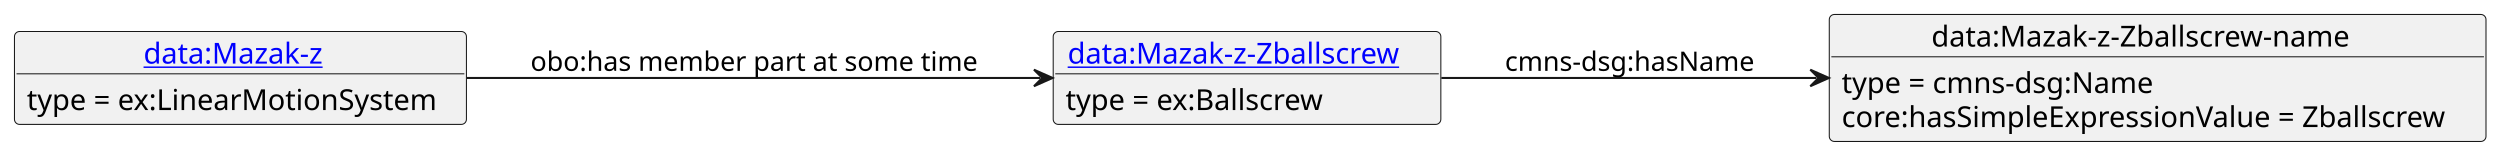
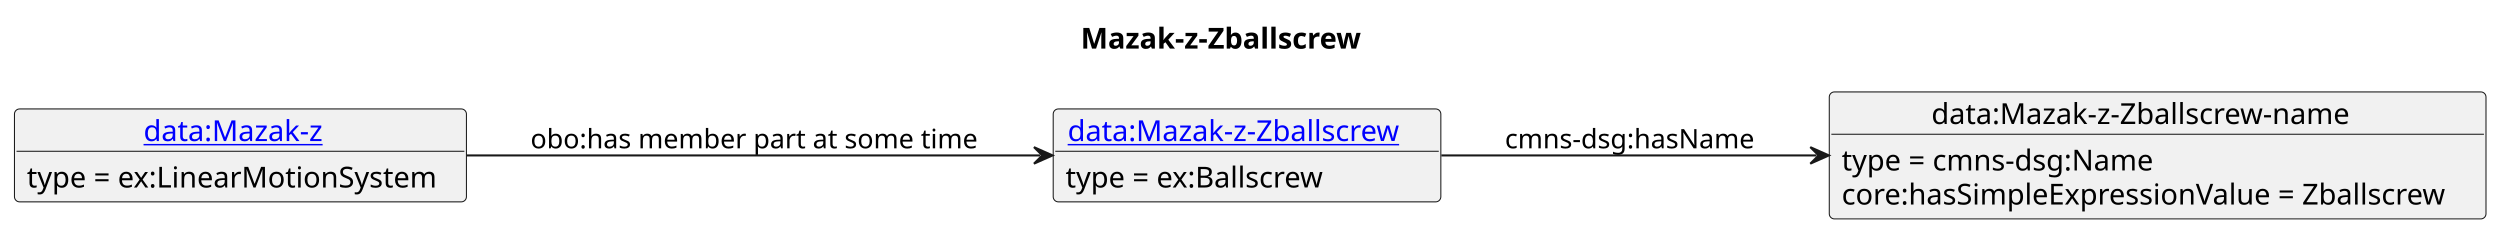
- <svg xmlns="http://www.w3.org/2000/svg" xmlns:xlink="http://www.w3.org/1999/xlink" contentStyleType="text/css" data-diagram-type="CLASS" height="75px" preserveAspectRatio="none" style="width:1210px;height:75px;background:#FFFFFF;" version="1.1" viewBox="0 0 1210 75" width="1210px" zoomAndPan="magnify">
+ <svg xmlns="http://www.w3.org/2000/svg" xmlns:xlink="http://www.w3.org/1999/xlink" contentStyleType="text/css" data-diagram-type="CLASS" height="112px" preserveAspectRatio="none" style="width:1210px;height:112px;background:#FFFFFF;" version="1.1" viewBox="0 0 1210 112" width="1210px" zoomAndPan="magnify">
  <defs />
  <g>
-     <g class="entity" data-entity="o1" data-source-line="3" data-uid="ent0002" id="entity_o1">
-       <rect fill="#F1F1F1" height="44.977" rx="2.5" ry="2.5" style="stroke:#181818;stroke-width:0.5;" width="187.619" x="509.75" y="15.24" />
+     <text fill="#000000" font-family="sans-serif" font-size="14" font-weight="bold" lengthAdjust="spacing" textLength="150.103" x="523.06" y="23.535">Mazak-z-Zballscrew</text>
+     <g class="entity" data-entity="o1" data-source-line="4" data-uid="ent0002" id="entity_o1">
+       <rect fill="#F1F1F1" height="44.977" rx="2.5" ry="2.5" style="stroke:#181818;stroke-width:0.5;" width="187.619" x="509.75" y="52.728" />
      <a href="./Mazak-z-Zballscrew.html" target="_top" title="./Mazak-z-Zballscrew.html" xlink:actuate="onRequest" xlink:href="./Mazak-z-Zballscrew.html" xlink:show="new" xlink:title="./Mazak-z-Zballscrew.html" xlink:type="simple">
-         <text fill="#0000FF" font-family="sans-serif" font-size="14" lengthAdjust="spacing" text-decoration="underline" textLength="173.619" x="516.75" y="30.775">data:Mazak-z-Zballscrew</text>
+         <text fill="#0000FF" font-family="sans-serif" font-size="14" lengthAdjust="spacing" text-decoration="underline" textLength="173.619" x="516.75" y="68.263">data:Mazak-z-Zballscrew</text>
      </a>
-       <line style="stroke:#181818;stroke-width:0.5;" x1="510.75" x2="696.369" y1="35.728" y2="35.728" />
-       <text fill="#000000" font-family="sans-serif" font-size="14" lengthAdjust="spacing" textLength="132.467" x="515.75" y="53.263">type = ex:Ballscrew</text>
+       <line style="stroke:#181818;stroke-width:0.5;" x1="510.75" x2="696.369" y1="73.217" y2="73.217" />
+       <text fill="#000000" font-family="sans-serif" font-size="14" lengthAdjust="spacing" textLength="132.467" x="515.75" y="90.752">type = ex:Ballscrew</text>
    </g>
-     <g class="entity" data-entity="o2" data-source-line="6" data-uid="ent0003" id="entity_o2">
-       <rect fill="#F1F1F1" height="61.465" rx="2.5" ry="2.5" style="stroke:#181818;stroke-width:0.5;" width="317.853" x="885.37" y="7" />
-       <text fill="#000000" font-family="sans-serif" font-size="14" lengthAdjust="spacing" textLength="219.01" x="934.792" y="22.535">data:Mazak-z-Zballscrew-name</text>
-       <line style="stroke:#181818;stroke-width:0.5;" x1="886.37" x2="1202.224" y1="27.488" y2="27.488" />
-       <text fill="#000000" font-family="sans-serif" font-size="14" lengthAdjust="spacing" textLength="161.369" x="891.37" y="45.023">type = cmns-dsg:Name</text>
-       <text fill="#000000" font-family="sans-serif" font-size="14" lengthAdjust="spacing" textLength="305.853" x="891.37" y="61.512">core:hasSimpleExpressionValue = Zballscrew</text>
+     <g class="entity" data-entity="o2" data-source-line="7" data-uid="ent0003" id="entity_o2">
+       <rect fill="#F1F1F1" height="61.465" rx="2.5" ry="2.5" style="stroke:#181818;stroke-width:0.5;" width="317.853" x="885.37" y="44.488" />
+       <text fill="#000000" font-family="sans-serif" font-size="14" lengthAdjust="spacing" textLength="219.01" x="934.792" y="60.023">data:Mazak-z-Zballscrew-name</text>
+       <line style="stroke:#181818;stroke-width:0.5;" x1="886.37" x2="1202.224" y1="64.977" y2="64.977" />
+       <text fill="#000000" font-family="sans-serif" font-size="14" lengthAdjust="spacing" textLength="161.369" x="891.37" y="82.512">type = cmns-dsg:Name</text>
+       <text fill="#000000" font-family="sans-serif" font-size="14" lengthAdjust="spacing" textLength="305.853" x="891.37" y="99">core:hasSimpleExpressionValue = Zballscrew</text>
    </g>
-     <g class="entity" data-entity="o3" data-source-line="9" data-uid="ent0004" id="entity_o3">
-       <rect fill="#F1F1F1" height="44.977" rx="2.5" ry="2.5" style="stroke:#181818;stroke-width:0.5;" width="218.753" x="7" y="15.24" />
+     <g class="entity" data-entity="o3" data-source-line="10" data-uid="ent0004" id="entity_o3">
+       <rect fill="#F1F1F1" height="44.977" rx="2.5" ry="2.5" style="stroke:#181818;stroke-width:0.5;" width="218.753" x="7" y="52.728" />
      <a href="./Mazak-z.html" target="_top" title="./Mazak-z.html" xlink:actuate="onRequest" xlink:href="./Mazak-z.html" xlink:show="new" xlink:title="./Mazak-z.html" xlink:type="simple">
-         <text fill="#0000FF" font-family="sans-serif" font-size="14" lengthAdjust="spacing" text-decoration="underline" textLength="93.796" x="69.478" y="30.775">data:Mazak-z</text>
+         <text fill="#0000FF" font-family="sans-serif" font-size="14" lengthAdjust="spacing" text-decoration="underline" textLength="93.796" x="69.478" y="68.263">data:Mazak-z</text>
      </a>
-       <line style="stroke:#181818;stroke-width:0.5;" x1="8" x2="224.753" y1="35.728" y2="35.728" />
-       <text fill="#000000" font-family="sans-serif" font-size="14" lengthAdjust="spacing" textLength="206.753" x="13" y="53.263">type = ex:LinearMotionSystem</text>
+       <line style="stroke:#181818;stroke-width:0.5;" x1="8" x2="224.753" y1="73.217" y2="73.217" />
+       <text fill="#000000" font-family="sans-serif" font-size="14" lengthAdjust="spacing" textLength="206.753" x="13" y="90.752">type = ex:LinearMotionSystem</text>
    </g>
-     <g class="link" data-entity-1="o1" data-entity-2="o2" data-source-line="12" data-uid="lnk5" id="link_o1_o2">
-       <path codeLine="12" d="M697.61,37.73 C752.06,37.73 816.28,37.73 879.19,37.73" fill="none" id="o1-to-o2" style="stroke:#181818;stroke-width:1;" />
-       <polygon fill="#181818" points="885.19,37.73,876.19,33.73,880.19,37.73,876.19,41.73,885.19,37.73" style="stroke:#181818;stroke-width:1;" />
-       <text fill="#000000" font-family="sans-serif" font-size="13" lengthAdjust="spacing" textLength="126.077" x="728.37" y="34.298">cmns-dsg:hasName</text>
+     <g class="link" data-entity-1="o1" data-entity-2="o2" data-source-line="13" data-uid="lnk5" id="link_o1_o2">
+       <path codeLine="13" d="M697.61,75.218 C752.06,75.218 816.28,75.218 879.19,75.218" fill="none" id="o1-to-o2" style="stroke:#181818;stroke-width:1;" />
+       <polygon fill="#181818" points="885.19,75.218,876.19,71.218,880.19,75.218,876.19,79.218,885.19,75.218" style="stroke:#181818;stroke-width:1;" />
+       <text fill="#000000" font-family="sans-serif" font-size="13" lengthAdjust="spacing" textLength="126.077" x="728.37" y="71.787">cmns-dsg:hasName</text>
    </g>
-     <g class="link" data-entity-1="o3" data-entity-2="o1" data-source-line="14" data-uid="lnk6" id="link_o3_o1">
-       <path codeLine="14" d="M225.96,37.73 C311.16,37.73 422.49,37.73 503.44,37.73" fill="none" id="o3-to-o1" style="stroke:#181818;stroke-width:1;" />
-       <polygon fill="#181818" points="509.44,37.73,500.44,33.73,504.44,37.73,500.44,41.73,509.44,37.73" style="stroke:#181818;stroke-width:1;" />
-       <text fill="#000000" font-family="sans-serif" font-size="13" lengthAdjust="spacing" textLength="222.542" x="256.75" y="34.298">obo:has member part at some time</text>
+     <g class="link" data-entity-1="o3" data-entity-2="o1" data-source-line="15" data-uid="lnk6" id="link_o3_o1">
+       <path codeLine="15" d="M225.96,75.218 C311.16,75.218 422.49,75.218 503.44,75.218" fill="none" id="o3-to-o1" style="stroke:#181818;stroke-width:1;" />
+       <polygon fill="#181818" points="509.44,75.218,500.44,71.218,504.44,75.218,500.44,79.218,509.44,75.218" style="stroke:#181818;stroke-width:1;" />
+       <text fill="#000000" font-family="sans-serif" font-size="13" lengthAdjust="spacing" textLength="222.542" x="256.75" y="71.787">obo:has member part at some time</text>
    </g>
  </g>
</svg>
